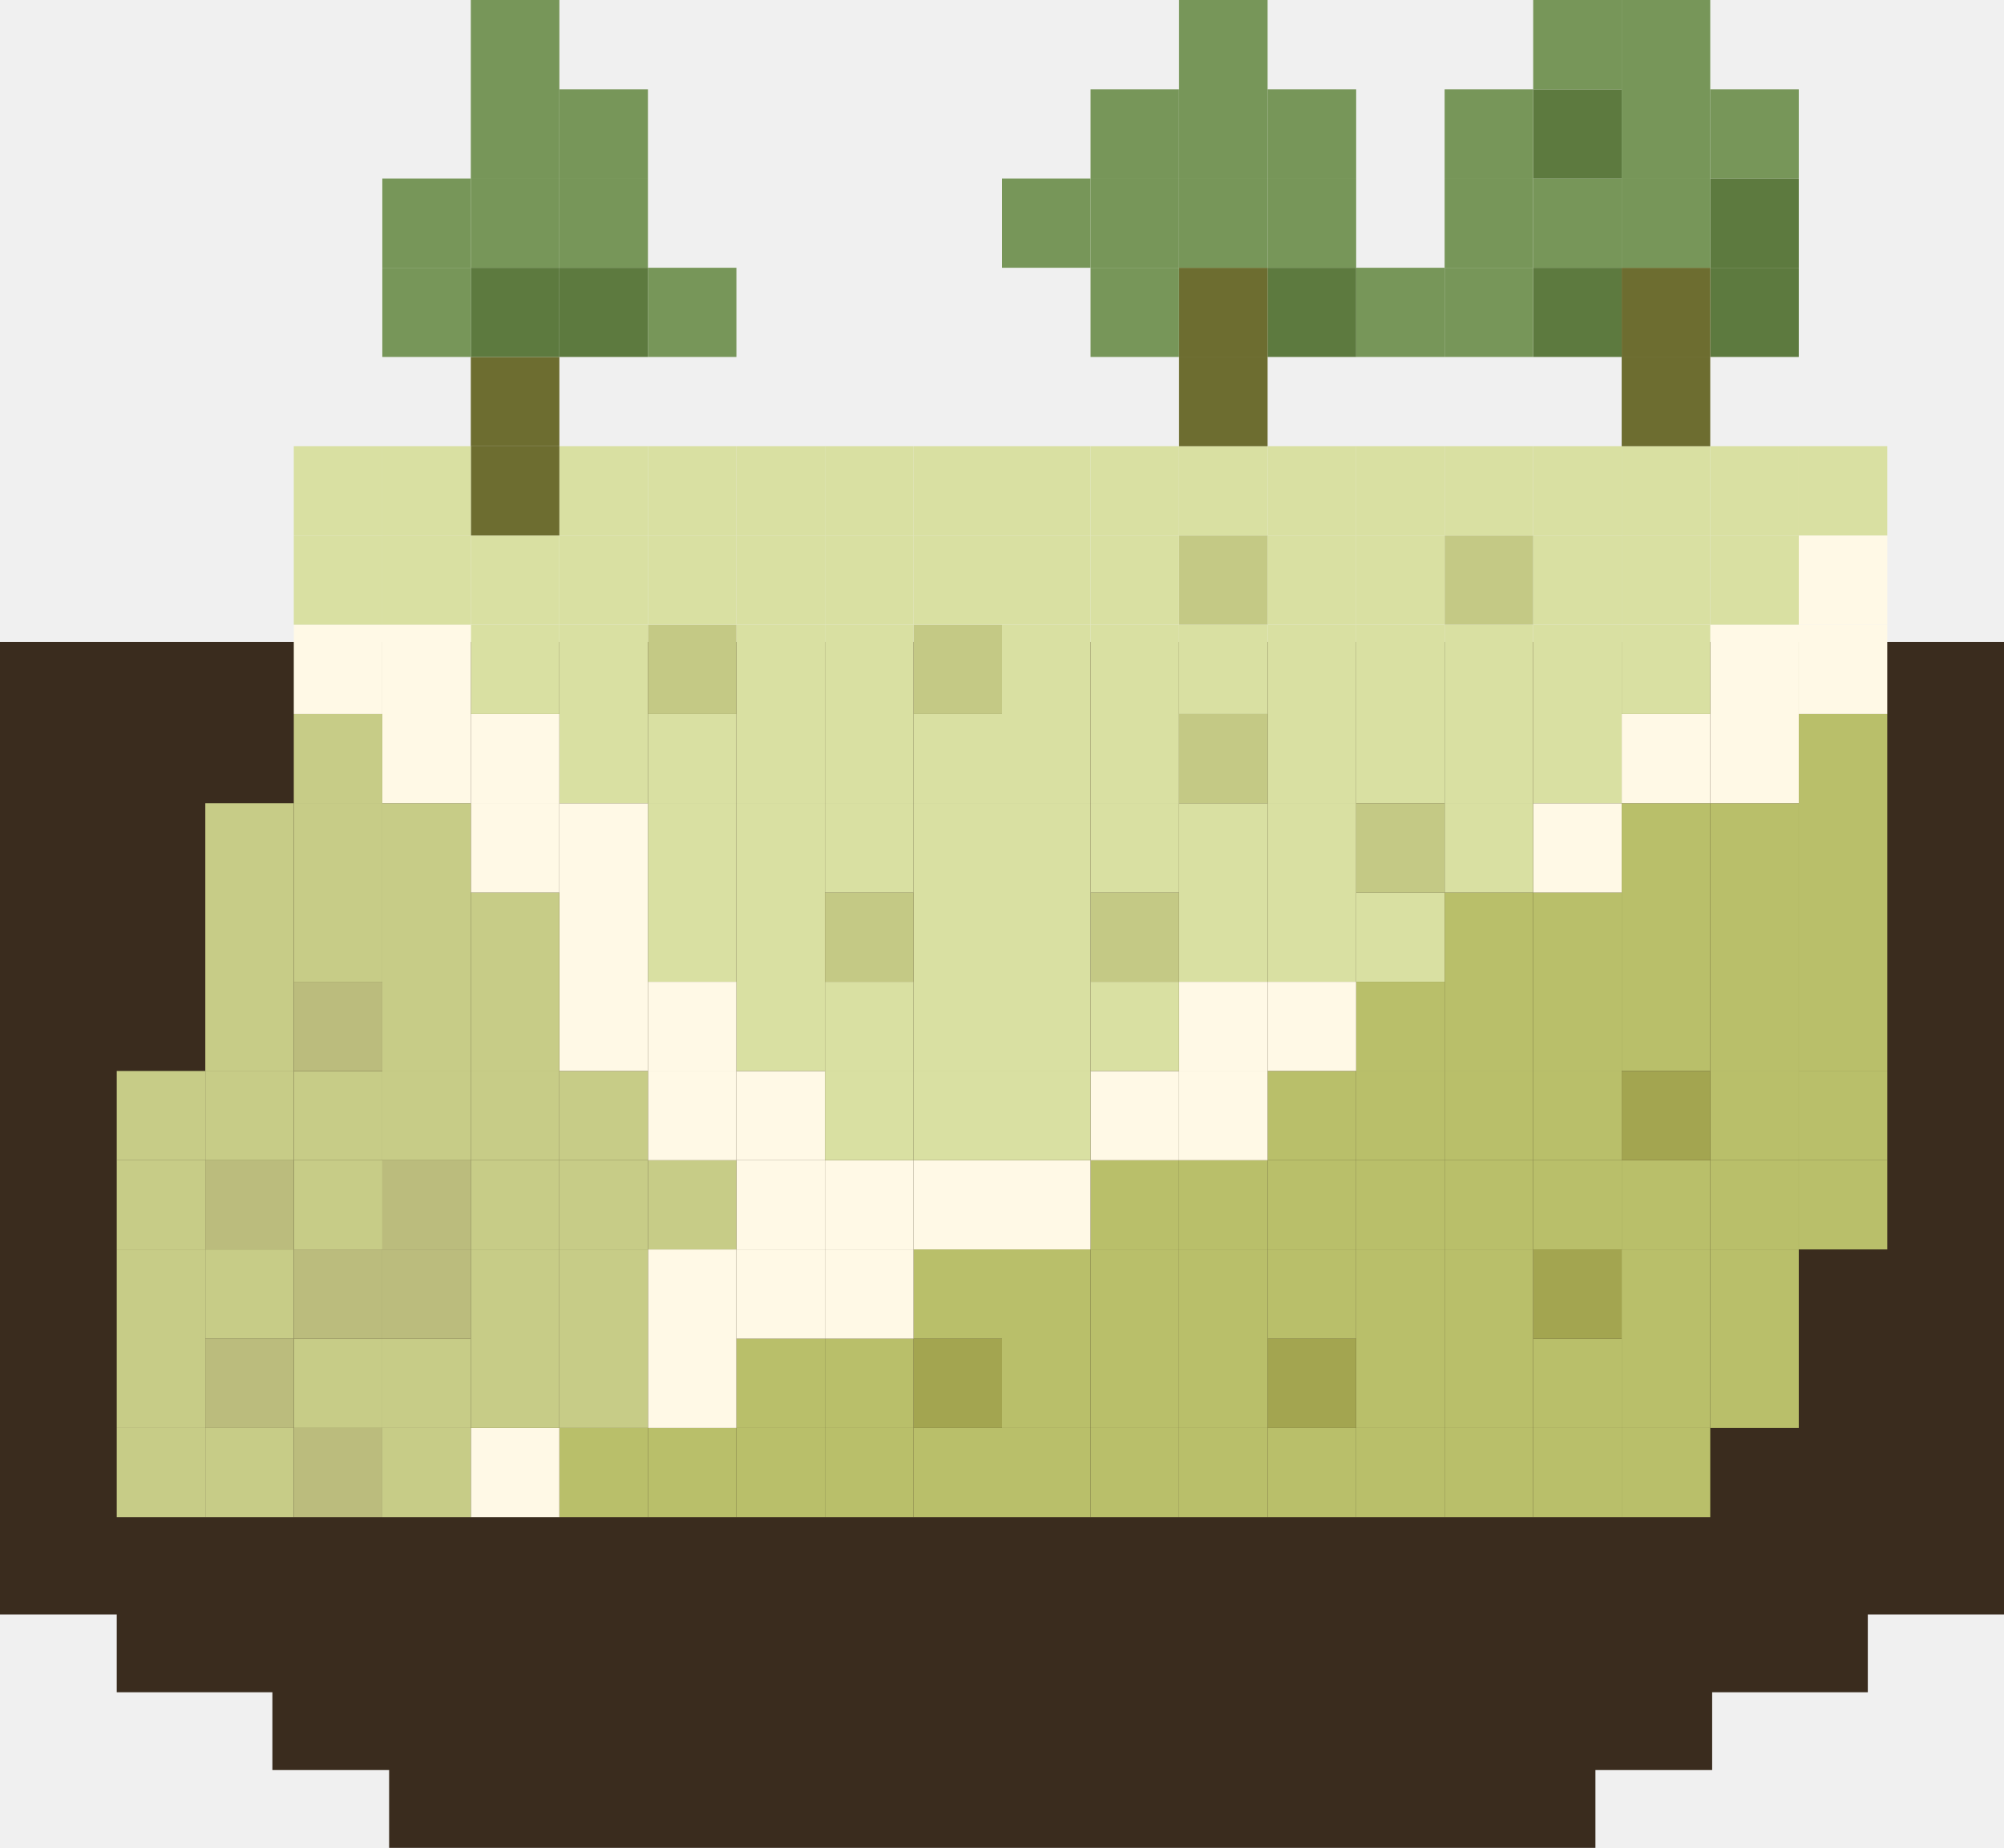
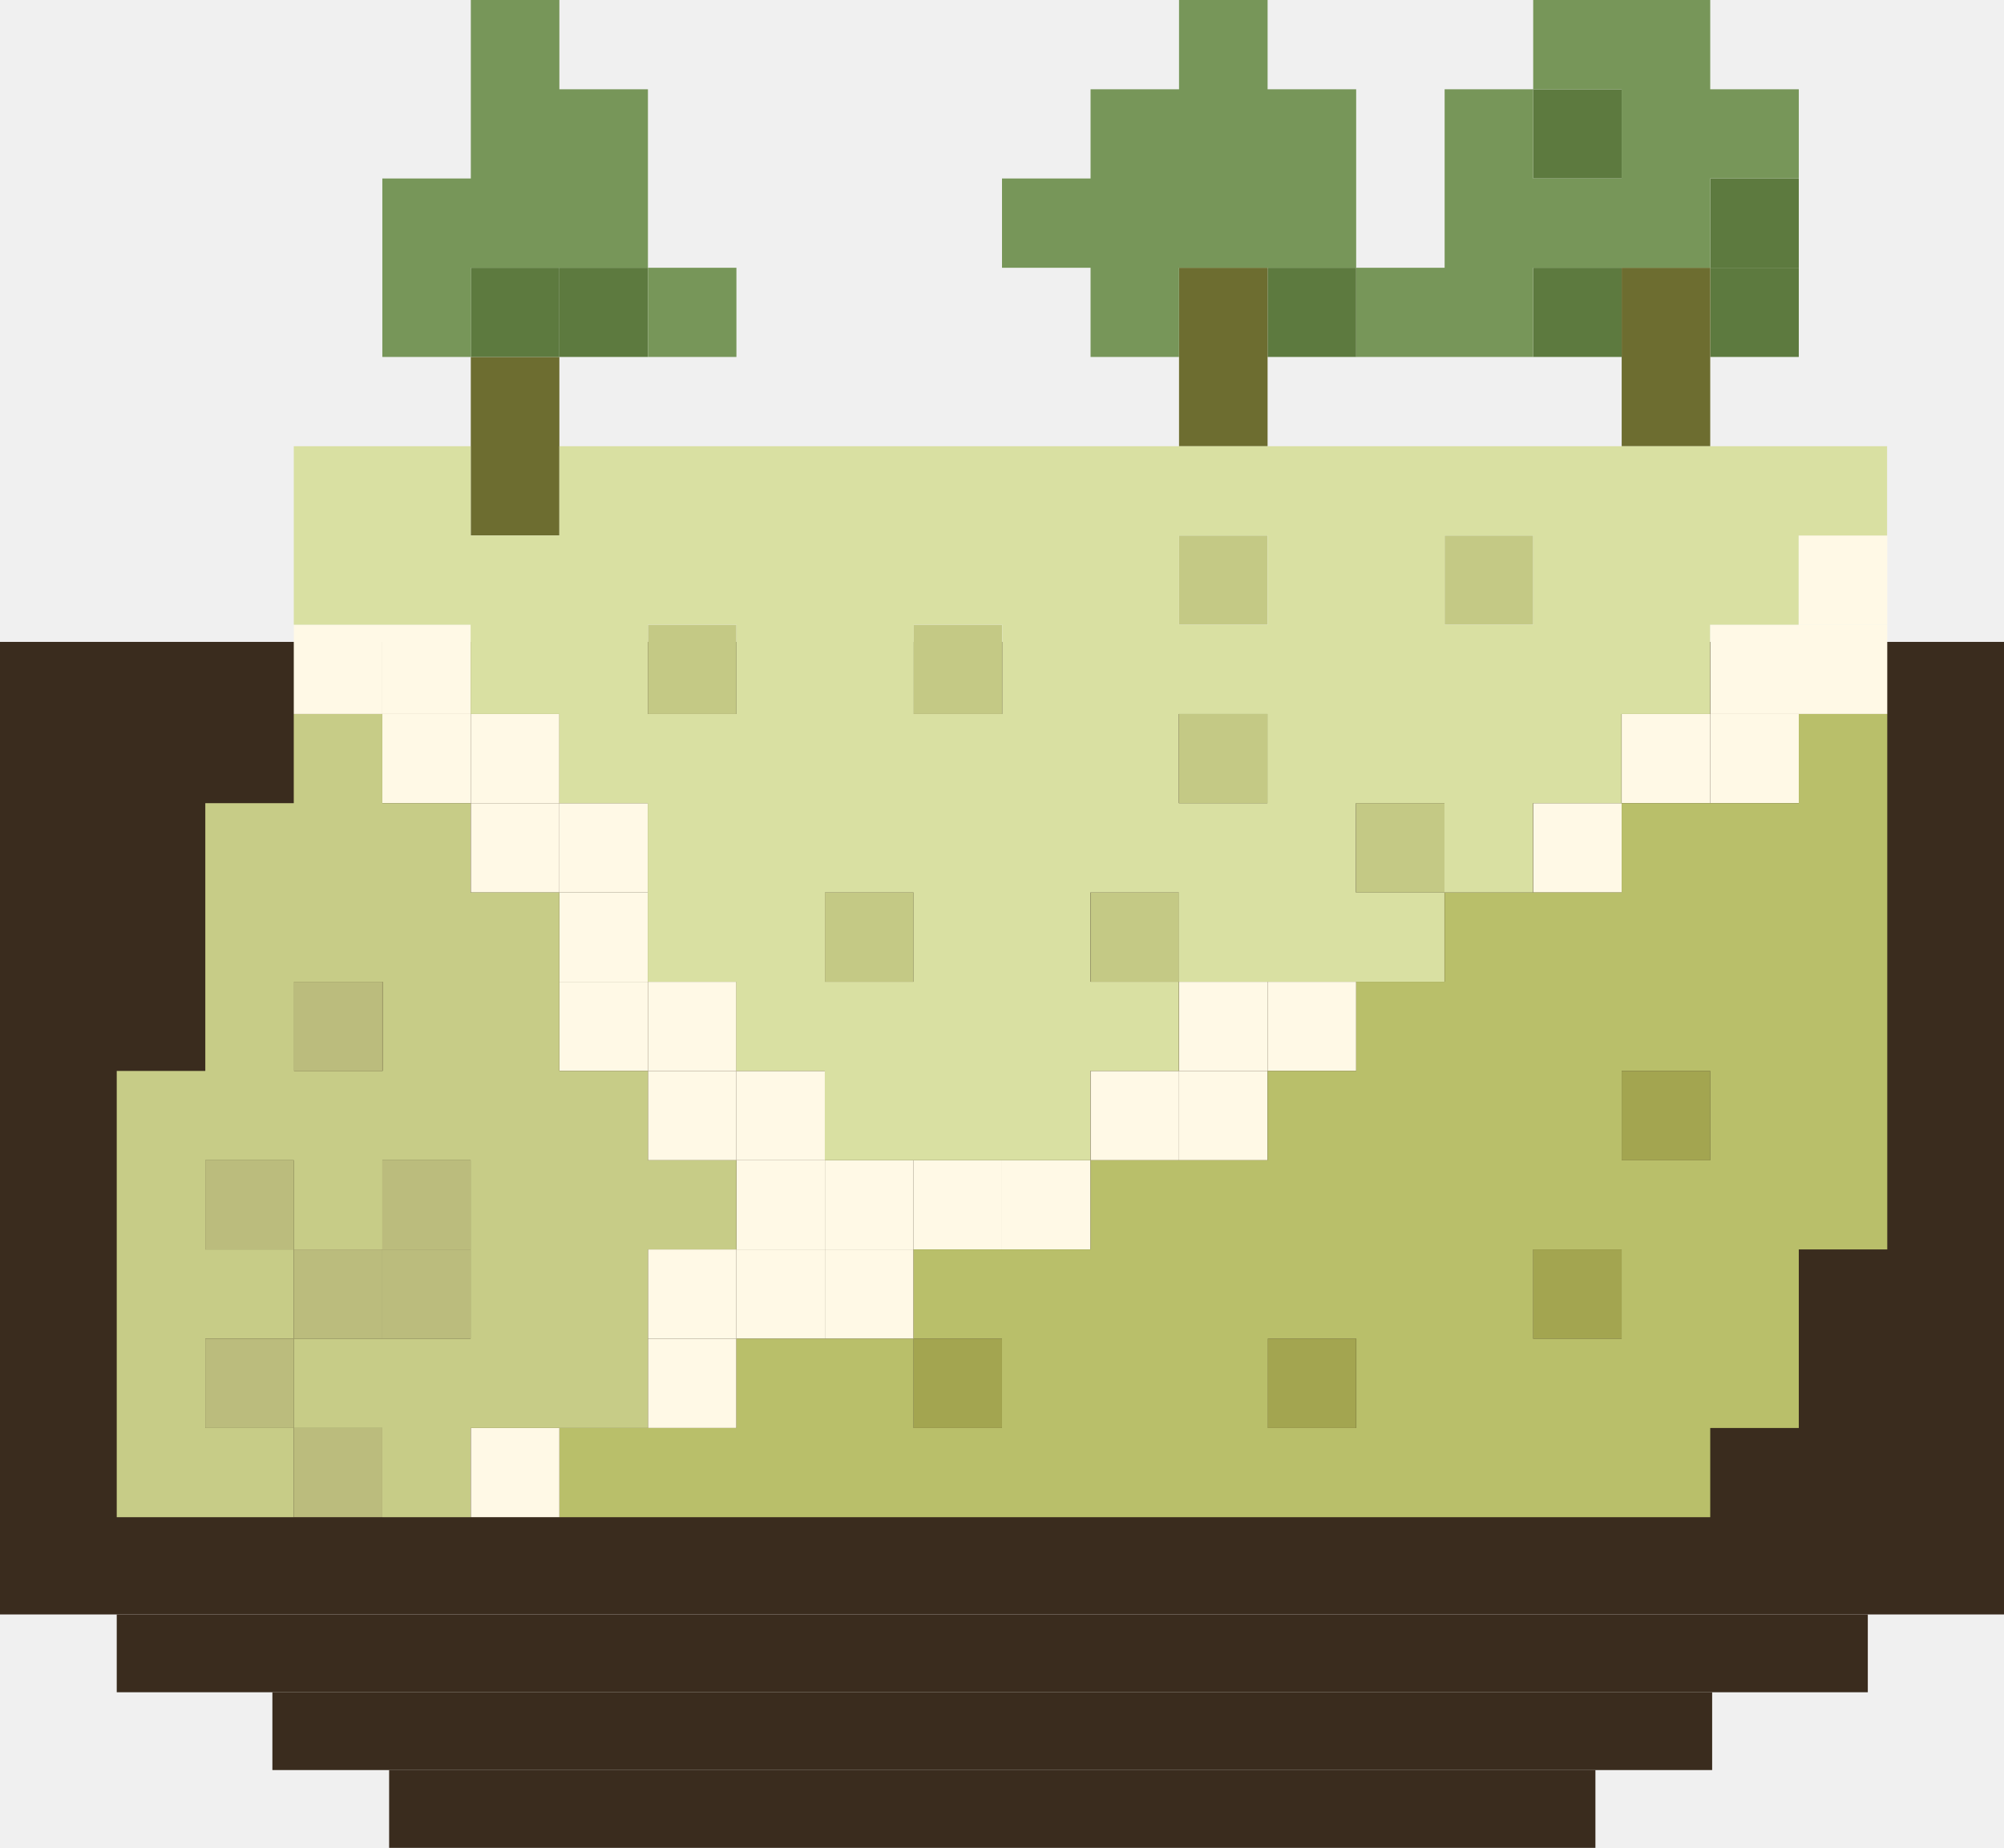
- <svg xmlns="http://www.w3.org/2000/svg" width="103" height="95" fill="none">
-   <path fill="#3A2C1E" d="M0 33h103v50H0zM6 83h90v4H6zM14 87h74v4H14zM20 91h62v4H20z" />
-   <g clip-path="url(#a)">
-     <path d="M97 59.648h-4.547v4.586H97v-4.586Z" fill="#B9BF6A" />
-     <path d="M97 55.059h-4.547v4.59H97v-4.59ZM97 50.473h-4.547v4.585H97v-4.585ZM97 45.883h-4.547v4.59H97v-4.59ZM97 41.293h-4.547v4.59H97v-4.59ZM97 36.707h-4.547v4.585H97v-4.585Z" fill="#B9BF6A" />
-     <path d="M97 32.117h-4.547v4.59H97v-4.59Z" fill="#FFF9E6" />
-     <path d="M97 27.531h-4.547v4.586H97V27.53Z" fill="#FFF9E6" />
-     <path d="M97 22.941h-4.547v4.59H97v-4.59Z" fill="#D9E0A2" />
-     <path d="M92.452 68.824H87.9v4.59h4.552v-4.59ZM92.452 64.234H87.9v4.59h4.552v-4.59Z" fill="#B9BF6A" />
-     <path d="M92.452 59.648H87.9v4.586h4.552v-4.586Z" fill="#B9BF6A" />
-     <path d="M92.452 55.059H87.9v4.59h4.552v-4.59ZM92.452 50.473H87.9v4.585h4.552v-4.585ZM92.452 45.883H87.9v4.59h4.552v-4.59ZM92.452 41.293H87.9v4.59h4.552v-4.59Z" fill="#B9BF6A" />
-     <path d="M92.452 36.707H87.9v4.585h4.552v-4.585ZM92.452 32.117H87.9v4.59h4.552v-4.59Z" fill="#FFF9E6" />
-     <path d="M92.452 27.531H87.9v4.586h4.552V27.53Z" fill="#D9E0A2" />
-     <path d="M92.452 22.941H87.9v4.59h4.552v-4.59Z" fill="#D9E0A2" />
-     <path d="M92.452 13.766H87.9v4.585h4.552v-4.585Z" fill="#5D7A3F" />
-     <path d="M92.452 9.176H87.9v4.59h4.552v-4.59Z" fill="#5D7A3F" />
-     <path d="M92.452 4.59H87.9v4.585h4.552V4.59Z" fill="#779659" />
-     <path d="M87.901 73.415H83.35V78h4.552v-4.585ZM87.901 68.824H83.35v4.59h4.552v-4.59ZM87.901 64.234H83.35v4.59h4.552v-4.59Z" fill="#B9BF6A" />
-     <path d="M87.901 59.648H83.35v4.586h4.552v-4.586Z" fill="#B9BF6A" />
-     <path d="M87.901 55.059H83.35v4.59h4.552v-4.59Z" fill="#A3A550" />
-     <path d="M87.901 50.473H83.35v4.585h4.552v-4.585ZM87.901 45.883H83.35v4.59h4.552v-4.59ZM87.901 41.293H83.35v4.59h4.552v-4.59Z" fill="#B9BF6A" />
-     <path d="M87.901 36.707H83.35v4.585h4.552v-4.585Z" fill="#FFF9E6" />
-     <path d="M87.901 32.117H83.35v4.59h4.552v-4.59Z" fill="#D9E0A2" />
-     <path d="M87.901 27.531H83.35v4.586h4.552V27.53Z" fill="#D9E0A2" />
-     <path d="M87.901 22.941H83.35v4.59h4.552v-4.59Z" fill="#D9E0A2" />
-     <path d="M87.901 18.352H83.35v4.59h4.552v-4.59ZM87.901 13.766H83.35v4.585h4.552v-4.585Z" fill="#6D6D30" />
-     <path d="M87.901 9.176H83.35v4.59h4.552v-4.59ZM87.901 4.59H83.35v4.585h4.552V4.59ZM87.901 0H83.35v4.59h4.552V0Z" fill="#779659" />
-     <path d="M83.349 73.415h-4.547V78h4.547v-4.585ZM83.349 68.824h-4.547v4.59h4.547v-4.59Z" fill="#B9BF6A" />
-     <path d="M83.349 64.234h-4.547v4.59h4.547v-4.59Z" fill="#A3A550" />
-     <path d="M83.349 59.648h-4.547v4.586h4.547v-4.586Z" fill="#B9BF6A" />
-     <path d="M83.349 55.059h-4.547v4.59h4.547v-4.59ZM83.349 50.473h-4.547v4.585h4.547v-4.585ZM83.349 45.883h-4.547v4.59h4.547v-4.59Z" fill="#B9BF6A" />
-     <path d="M83.349 41.293h-4.547v4.59h4.547v-4.59Z" fill="#FFF9E6" />
-     <path d="M83.349 36.707h-4.547v4.585h4.547v-4.585ZM83.349 32.117h-4.547v4.59h4.547v-4.59Z" fill="#D9E0A2" />
-     <path d="M83.349 27.531h-4.547v4.586h4.547V27.53Z" fill="#D9E0A2" />
-     <path d="M83.349 22.941h-4.547v4.59h4.547v-4.59Z" fill="#D9E0A2" />
-     <path d="M83.349 13.766h-4.547v4.585h4.547v-4.585Z" fill="#5D7A3F" />
-     <path d="M83.349 9.176h-4.547v4.59h4.547v-4.59Z" fill="#779659" />
-     <path d="M83.349 4.59h-4.547v4.585h4.547V4.59Z" fill="#5D7A3F" />
-     <path d="M83.349 0h-4.547v4.59h4.547V0Z" fill="#779659" />
-     <path d="M78.802 73.415H74.25V78h4.552v-4.585ZM78.802 68.824H74.25v4.59h4.552v-4.59ZM78.802 64.234H74.25v4.59h4.552v-4.59Z" fill="#B9BF6A" />
-     <path d="M78.802 59.648H74.25v4.586h4.552v-4.586Z" fill="#B9BF6A" />
-     <path d="M78.802 55.059H74.25v4.59h4.552v-4.59ZM78.802 50.473H74.25v4.585h4.552v-4.585ZM78.802 45.883H74.25v4.59h4.552v-4.59Z" fill="#B9BF6A" />
-     <path d="M78.802 41.293H74.25v4.59h4.552v-4.59ZM78.802 36.707H74.25v4.585h4.552v-4.585ZM78.802 32.117H74.25v4.59h4.552v-4.59Z" fill="#D9E0A2" />
-     <path d="M78.802 27.531H74.25v4.586h4.552V27.53Z" fill="#C4C985" />
-     <path d="M78.802 22.941H74.25v4.59h4.552v-4.59Z" fill="#D9E0A2" />
-     <path d="M78.802 13.766H74.25v4.585h4.552v-4.585Z" fill="#779659" />
-     <path d="M78.802 9.176H74.25v4.59h4.552v-4.59ZM78.802 4.59H74.25v4.585h4.552V4.59Z" fill="#779659" />
-     <path d="M74.25 73.415h-4.547V78h4.547v-4.585ZM74.25 68.824h-4.547v4.59h4.547v-4.59ZM74.25 64.234h-4.547v4.59h4.547v-4.59Z" fill="#B9BF6A" />
-     <path d="M74.25 59.648h-4.547v4.586h4.547v-4.586Z" fill="#B9BF6A" />
-     <path d="M74.25 55.059h-4.547v4.59h4.547v-4.59ZM74.25 50.473h-4.547v4.585h4.547v-4.585Z" fill="#B9BF6A" />
-     <path d="M74.25 45.883h-4.547v4.59h4.547v-4.59Z" fill="#D9E0A2" />
-     <path d="M74.25 41.293h-4.547v4.59h4.547v-4.59Z" fill="#C4C985" />
-     <path d="M74.25 36.707h-4.547v4.585h4.547v-4.585ZM74.25 32.117h-4.547v4.59h4.547v-4.59Z" fill="#D9E0A2" />
-     <path d="M74.25 27.531h-4.547v4.586h4.547V27.53Z" fill="#D9E0A2" />
-     <path d="M74.25 22.941h-4.547v4.59h4.547v-4.59Z" fill="#D9E0A2" />
-     <path d="M74.25 13.766h-4.547v4.585h4.547v-4.585Z" fill="#779659" />
-     <path d="M69.703 73.415h-4.552V78h4.552v-4.585Z" fill="#B9BF6A" />
-     <path d="M69.703 68.824h-4.552v4.59h4.552v-4.59Z" fill="#A3A550" />
-     <path d="M69.703 64.234h-4.552v4.59h4.552v-4.59Z" fill="#B9BF6A" />
-     <path d="M69.703 59.648h-4.552v4.586h4.552v-4.586Z" fill="#B9BF6A" />
-     <path d="M69.703 55.059h-4.552v4.59h4.552v-4.59Z" fill="#B9BF6A" />
-     <path d="M69.703 50.473h-4.552v4.585h4.552v-4.585Z" fill="#FFF9E6" />
-     <path d="M69.703 45.883h-4.552v4.59h4.552v-4.59ZM69.703 41.293h-4.552v4.59h4.552v-4.59ZM69.703 36.707h-4.552v4.585h4.552v-4.585ZM69.703 32.117h-4.552v4.59h4.552v-4.59Z" fill="#D9E0A2" />
-     <path d="M69.703 27.531h-4.552v4.586h4.552V27.53Z" fill="#D9E0A2" />
-     <path d="M69.703 22.941h-4.552v4.59h4.552v-4.59Z" fill="#D9E0A2" />
-     <path d="M69.703 13.766h-4.552v4.585h4.552v-4.585Z" fill="#5D7A3F" />
-     <path d="M69.703 9.176h-4.552v4.59h4.552v-4.59ZM69.703 4.59h-4.552v4.585h4.552V4.59Z" fill="#779659" />
-     <path d="M65.15 73.415H60.6V78h4.551v-4.585ZM65.15 68.824H60.6v4.59h4.551v-4.59ZM65.15 64.234H60.6v4.59h4.551v-4.59Z" fill="#B9BF6A" />
-     <path d="M65.15 59.648H60.6v4.586h4.551v-4.586Z" fill="#B9BF6A" />
-     <path d="M65.15 55.059H60.6v4.59h4.551v-4.59ZM65.15 50.473H60.6v4.585h4.551v-4.585Z" fill="#FFF9E6" />
-     <path d="M65.15 45.883H60.6v4.59h4.551v-4.59ZM65.15 41.293H60.6v4.59h4.551v-4.59Z" fill="#D9E0A2" />
-     <path d="M65.15 36.707H60.6v4.585h4.551v-4.585Z" fill="#C4C985" />
-     <path d="M65.15 32.117H60.6v4.59h4.551v-4.59Z" fill="#D9E0A2" />
-     <path d="M65.15 27.531H60.6v4.586h4.551V27.53Z" fill="#C4C985" />
-     <path d="M65.15 22.941H60.6v4.59h4.551v-4.59Z" fill="#D9E0A2" />
-     <path d="M65.15 18.352H60.6v4.59h4.551v-4.59ZM65.15 13.766H60.6v4.585h4.551v-4.585Z" fill="#6D6D30" />
-     <path d="M65.15 9.176H60.6v4.59h4.551v-4.59ZM65.15 4.59H60.6v4.585h4.551V4.59ZM65.15 0H60.6v4.59h4.551V0Z" fill="#779659" />
-     <path d="M60.599 73.415h-4.547V78h4.547v-4.585ZM60.599 68.824h-4.547v4.59h4.547v-4.59ZM60.599 64.234h-4.547v4.59h4.547v-4.59Z" fill="#B9BF6A" />
-     <path d="M60.599 59.648h-4.547v4.586h4.547v-4.586Z" fill="#B9BF6A" />
-     <path d="M60.599 55.059h-4.547v4.59h4.547v-4.59Z" fill="#FFF9E6" />
-     <path d="M60.599 50.473h-4.547v4.585h4.547v-4.585Z" fill="#D9E0A2" />
-     <path d="M60.599 45.883h-4.547v4.59h4.547v-4.59Z" fill="#C4C985" />
-     <path d="M60.599 41.293h-4.547v4.59h4.547v-4.59ZM60.599 36.707h-4.547v4.585h4.547v-4.585ZM60.599 32.117h-4.547v4.59h4.547v-4.59Z" fill="#D9E0A2" />
-     <path d="M60.599 27.531h-4.547v4.586h4.547V27.53Z" fill="#D9E0A2" />
-     <path d="M60.599 22.941h-4.547v4.59h4.547v-4.59Z" fill="#D9E0A2" />
-     <path d="M60.599 13.766h-4.547v4.585h4.547v-4.585Z" fill="#779659" />
-     <path d="M60.599 9.176h-4.547v4.59h4.547v-4.59ZM60.599 4.59h-4.547v4.585h4.547V4.59Z" fill="#779659" />
-     <path d="M56.052 73.415H51.5V78h4.552v-4.585ZM56.052 68.824H51.5v4.59h4.552v-4.59ZM56.052 64.234H51.5v4.59h4.552v-4.59Z" fill="#B9BF6A" />
-     <path d="M56.052 59.648H51.5v4.586h4.552v-4.586Z" fill="#FFF9E6" />
-     <path d="M56.052 55.059H51.5v4.59h4.552v-4.59ZM56.052 50.473H51.5v4.585h4.552v-4.585ZM56.052 45.883H51.5v4.59h4.552v-4.59ZM56.052 41.293H51.5v4.59h4.552v-4.59ZM56.052 36.707H51.5v4.585h4.552v-4.585ZM56.052 32.117H51.5v4.59h4.552v-4.59Z" fill="#D9E0A2" />
-     <path d="M56.052 27.531H51.5v4.586h4.552V27.53Z" fill="#D9E0A2" />
-     <path d="M56.052 22.941H51.5v4.59h4.552v-4.59Z" fill="#D9E0A2" />
-     <path d="M56.052 9.176H51.5v4.59h4.552v-4.59Z" fill="#779659" />
-     <path d="M51.5 73.415h-4.547V78H51.5v-4.585Z" fill="#B9BF6A" />
-     <path d="M51.5 68.824h-4.547v4.59H51.5v-4.59Z" fill="#A3A550" />
-     <path d="M51.5 64.234h-4.547v4.59H51.5v-4.59Z" fill="#B9BF6A" />
-     <path d="M51.5 59.648h-4.547v4.586H51.5v-4.586Z" fill="#FFF9E6" />
-     <path d="M51.5 55.059h-4.547v4.59H51.5v-4.59ZM51.5 50.473h-4.547v4.585H51.5v-4.585ZM51.5 45.883h-4.547v4.59H51.5v-4.59ZM51.5 41.293h-4.547v4.59H51.5v-4.59ZM51.5 36.707h-4.547v4.585H51.5v-4.585Z" fill="#D9E0A2" />
-     <path d="M51.5 32.117h-4.547v4.59H51.5v-4.59Z" fill="#C4C985" />
-     <path d="M51.5 27.531h-4.547v4.586H51.5V27.53Z" fill="#D9E0A2" />
-     <path d="M51.5 22.941h-4.547v4.59H51.5v-4.59Z" fill="#D9E0A2" />
-     <path d="M46.953 73.415h-4.552V78h4.552v-4.585ZM46.953 68.824h-4.552v4.59h4.552v-4.59Z" fill="#B9BF6A" />
-     <path d="M46.953 64.234h-4.552v4.59h4.552v-4.59Z" fill="#FFF9E6" />
-     <path d="M46.953 59.648h-4.552v4.586h4.552v-4.586Z" fill="#FFF9E6" />
-     <path d="M46.953 55.059h-4.552v4.59h4.552v-4.59ZM46.953 50.473h-4.552v4.585h4.552v-4.585Z" fill="#D9E0A2" />
-     <path d="M46.953 45.883h-4.552v4.59h4.552v-4.59Z" fill="#C4C985" />
-     <path d="M46.953 41.293h-4.552v4.59h4.552v-4.59ZM46.953 36.707h-4.552v4.585h4.552v-4.585ZM46.953 32.117h-4.552v4.59h4.552v-4.59Z" fill="#D9E0A2" />
-     <path d="M46.953 27.531h-4.552v4.586h4.552V27.53Z" fill="#D9E0A2" />
-     <path d="M46.953 22.941h-4.552v4.59h4.552v-4.59Z" fill="#D9E0A2" />
-     <path d="M42.4 73.415H37.85V78H42.4v-4.585ZM42.4 68.824H37.85v4.59H42.4v-4.59Z" fill="#B9BF6A" />
-     <path d="M42.4 64.234H37.85v4.59H42.4v-4.59Z" fill="#FFF9E6" />
-     <path d="M42.4 59.648H37.85v4.586H42.4v-4.586Z" fill="#FFF9E6" />
-     <path d="M42.4 55.059H37.85v4.59H42.4v-4.59Z" fill="#FFF9E6" />
-     <path d="M42.4 50.473H37.85v4.585H42.4v-4.585ZM42.4 45.883H37.85v4.59H42.4v-4.59ZM42.4 41.293H37.85v4.59H42.4v-4.59ZM42.4 36.707H37.85v4.585H42.4v-4.585ZM42.4 32.117H37.85v4.59H42.4v-4.59Z" fill="#D9E0A2" />
-     <path d="M42.4 27.531H37.85v4.586H42.4V27.53Z" fill="#D9E0A2" />
-     <path d="M42.4 22.941H37.85v4.59H42.4v-4.59Z" fill="#D9E0A2" />
-     <path d="M37.849 73.415h-4.547V78h4.547v-4.585Z" fill="#B9BF6A" />
-     <path d="M37.849 68.824h-4.547v4.59h4.547v-4.59ZM37.849 64.234h-4.547v4.59h4.547v-4.59Z" fill="#FFF9E6" />
-     <path d="M37.849 59.648h-4.547v4.586h4.547v-4.586Z" fill="#C7CC87" />
-     <path d="M37.849 55.059h-4.547v4.59h4.547v-4.59ZM37.849 50.473h-4.547v4.585h4.547v-4.585Z" fill="#FFF9E6" />
-     <path d="M37.849 45.883h-4.547v4.59h4.547v-4.59ZM37.849 41.293h-4.547v4.59h4.547v-4.59ZM37.849 36.707h-4.547v4.585h4.547v-4.585Z" fill="#D9E0A2" />
-     <path d="M37.849 32.117h-4.547v4.59h4.547v-4.59Z" fill="#C4C985" />
-     <path d="M37.849 27.531h-4.547v4.586h4.547V27.53Z" fill="#D9E0A2" />
-     <path d="M37.849 22.941h-4.547v4.59h4.547v-4.59Z" fill="#D9E0A2" />
-     <path d="M37.849 13.766h-4.547v4.585h4.547v-4.585Z" fill="#779659" />
-     <path d="M33.302 73.415H28.75V78h4.552v-4.585Z" fill="#B9BF6A" />
-     <path d="M33.302 68.824H28.75v4.59h4.552v-4.59ZM33.302 64.234H28.75v4.59h4.552v-4.59Z" fill="#C7CC87" />
-     <path d="M33.302 59.648H28.75v4.586h4.552v-4.586Z" fill="#C7CC87" />
-     <path d="M33.302 55.059H28.75v4.59h4.552v-4.59Z" fill="#C7CC87" />
-     <path d="M33.302 50.473H28.75v4.585h4.552v-4.585ZM33.302 45.883H28.75v4.59h4.552v-4.59ZM33.302 41.293H28.75v4.59h4.552v-4.59Z" fill="#FFF9E6" />
-     <path d="M33.302 36.707H28.75v4.585h4.552v-4.585ZM33.302 32.117H28.75v4.59h4.552v-4.59Z" fill="#D9E0A2" />
-     <path d="M33.302 27.531H28.75v4.586h4.552V27.53Z" fill="#D9E0A2" />
-     <path d="M33.302 22.941H28.75v4.59h4.552v-4.59Z" fill="#D9E0A2" />
-     <path d="M33.302 13.766H28.75v4.585h4.552v-4.585Z" fill="#5D7A3F" />
-     <path d="M33.302 9.176H28.75v4.59h4.552v-4.59ZM33.302 4.59H28.75v4.585h4.552V4.59Z" fill="#779659" />
-     <path d="M28.75 73.415h-4.552V78h4.552v-4.585Z" fill="#FFF9E6" />
-     <path d="M28.75 68.824h-4.552v4.59h4.552v-4.59ZM28.75 64.234h-4.552v4.59h4.552v-4.59Z" fill="#C7CC87" />
-     <path d="M28.75 59.648h-4.552v4.586h4.552v-4.586Z" fill="#C7CC87" />
-     <path d="M28.75 55.059h-4.552v4.59h4.552v-4.59ZM28.75 50.473h-4.552v4.585h4.552v-4.585ZM28.75 45.883h-4.552v4.59h4.552v-4.59Z" fill="#C7CC87" />
-     <path d="M28.75 41.293h-4.552v4.59h4.552v-4.59ZM28.75 36.707h-4.552v4.585h4.552v-4.585Z" fill="#FFF9E6" />
-     <path d="M28.75 32.117h-4.552v4.59h4.552v-4.59Z" fill="#D9E0A2" />
-     <path d="M28.75 27.531h-4.552v4.586h4.552V27.53Z" fill="#D9E0A2" />
-     <path d="M28.75 22.941h-4.552v4.59h4.552v-4.59Z" fill="#6D6D30" />
-     <path d="M28.75 18.352h-4.552v4.59h4.552v-4.59Z" fill="#6D6D30" />
-     <path d="M28.75 13.766h-4.552v4.585h4.552v-4.585Z" fill="#5D7A3F" />
-     <path d="M28.75 9.176h-4.552v4.59h4.552v-4.59ZM28.75 4.59h-4.552v4.585h4.552V4.59ZM28.75 0h-4.552v4.59h4.552V0Z" fill="#779659" />
-     <path d="M24.199 73.415H19.65V78H24.2v-4.585ZM24.199 68.824H19.65v4.59H24.2v-4.59Z" fill="#C7CC87" />
-     <path d="M24.199 64.234H19.65v4.59H24.2v-4.59Z" fill="#BBBC7D" />
-     <path d="M24.199 59.648H19.65v4.586H24.2v-4.586Z" fill="#BBBC7D" />
-     <path d="M24.199 55.059H19.65v4.59H24.2v-4.59ZM24.199 50.473H19.65v4.585H24.2v-4.585ZM24.199 45.883H19.65v4.59H24.2v-4.59ZM24.199 41.293H19.65v4.59H24.2v-4.59Z" fill="#C7CC87" />
-     <path d="M24.199 36.707H19.65v4.585H24.2v-4.585ZM24.199 32.117H19.65v4.59H24.2v-4.59Z" fill="#FFF9E6" />
-     <path d="M24.199 27.531H19.65v4.586H24.2V27.53Z" fill="#D9E0A2" />
-     <path d="M24.199 22.941H19.65v4.59H24.2v-4.59Z" fill="#D9E0A2" />
-     <path d="M24.199 13.766H19.65v4.585H24.2v-4.585Z" fill="#779659" />
-     <path d="M24.199 9.176H19.65v4.59H24.2v-4.59Z" fill="#779659" />
-     <path d="M19.651 73.415H15.1V78h4.551v-4.585Z" fill="#BBBC7D" />
-     <path d="M19.651 68.824H15.1v4.59h4.551v-4.59Z" fill="#C7CC87" />
-     <path d="M19.651 64.234H15.1v4.59h4.551v-4.59Z" fill="#BBBC7D" />
-     <path d="M19.651 59.648H15.1v4.586h4.551v-4.586Z" fill="#C7CC87" />
-     <path d="M19.651 55.059H15.1v4.59h4.551v-4.59Z" fill="#C7CC87" />
-     <path d="M19.651 50.473H15.1v4.585h4.551v-4.585Z" fill="#BBBC7D" />
-     <path d="M19.651 45.883H15.1v4.59h4.551v-4.59ZM19.651 41.293H15.1v4.59h4.551v-4.59ZM19.651 36.707H15.1v4.585h4.551v-4.585Z" fill="#C7CC87" />
-     <path d="M19.651 32.117H15.1v4.59h4.551v-4.59Z" fill="#FFF9E6" />
-     <path d="M19.651 27.531H15.1v4.586h4.551V27.53Z" fill="#D9E0A2" />
-     <path d="M19.651 22.941H15.1v4.59h4.551v-4.59Z" fill="#D9E0A2" />
-     <path d="M15.099 73.415h-4.547V78h4.547v-4.585Z" fill="#C7CC87" />
-     <path d="M15.099 68.824h-4.547v4.59h4.547v-4.59Z" fill="#BBBC7D" />
-     <path d="M15.099 64.234h-4.547v4.59h4.547v-4.59Z" fill="#C7CC87" />
-     <path d="M15.099 59.648h-4.547v4.586h4.547v-4.586Z" fill="#BBBC7D" />
-     <path d="M15.099 55.059h-4.547v4.59h4.547v-4.59ZM15.099 50.473h-4.547v4.585h4.547v-4.585ZM15.099 45.883h-4.547v4.59h4.547v-4.59ZM15.099 41.293h-4.547v4.59h4.547v-4.59ZM10.552 73.415H6V78h4.552v-4.585ZM10.552 68.824H6v4.59h4.552v-4.59ZM10.552 64.234H6v4.59h4.552v-4.59Z" fill="#C7CC87" />
-     <path d="M10.552 59.648H6v4.586h4.552v-4.586Z" fill="#C7CC87" />
-     <path d="M10.552 55.059H6v4.59h4.552v-4.59Z" fill="#C7CC87" />
-   </g>
-   <defs>
-     <clipPath id="a">
-       <path fill="#fff" transform="translate(6)" d="M0 0h91v78H0z" />
-     </clipPath>
-   </defs>
+ <svg xmlns="http://www.w3.org/2000/svg" width="103" height="95" viewBox="0 0 103 95" fill="none">
+   <rect y="33" width="103" height="50" fill="#3A2C1E" />
+   <rect x="6" y="83" width="90" height="4" fill="#3A2C1E" />
+   <rect x="14" y="87" width="74" height="4" fill="#3A2C1E" />
+   <rect x="20" y="91" width="62" height="4" fill="#3A2C1E" />
+   <path d="M97 32.117H92.453V36.707H97V32.117Z" fill="#FFF9E6" />
+   <path d="M97 27.531H92.453V32.117H97V27.531Z" fill="#FFF9E6" />
+   <path d="M92.453 36.707H87.901V41.292H92.453V36.707Z" fill="#FFF9E6" />
+   <path d="M92.453 32.117H87.901V36.707H92.453V32.117Z" fill="#FFF9E6" />
+   <path d="M92.453 13.766H87.901V18.351H92.453V13.766Z" fill="#5D7A3F" />
+   <path d="M92.453 9.176H87.901V13.766H92.453V9.176Z" fill="#5D7A3F" />
+   <path d="M87.901 55.059H83.35V59.649H87.901V55.059Z" fill="#A3A550" />
+   <path d="M87.901 36.707H83.35V41.292H87.901V36.707Z" fill="#FFF9E6" />
+   <path d="M83.349 64.234H78.802V68.825H83.349V64.234Z" fill="#A3A550" />
+   <path d="M83.349 41.293H78.802V45.883H83.349V41.293Z" fill="#FFF9E6" />
+   <path d="M83.349 13.766H78.802V18.351H83.349V13.766Z" fill="#5D7A3F" />
+   <path d="M83.349 4.59H78.802V9.175H83.349V4.59Z" fill="#5D7A3F" />
+   <path d="M78.802 27.531H74.25V32.117H78.802V27.531Z" fill="#C4C985" />
+   <path d="M74.25 41.293H69.703V45.883H74.25V41.293Z" fill="#C4C985" />
+   <path d="M69.703 68.824H65.151V73.414H69.703V68.824Z" fill="#A3A550" />
+   <path d="M69.703 50.474H65.151V55.059H69.703V50.474Z" fill="#FFF9E6" />
+   <path d="M69.703 13.766H65.151V18.351H69.703V13.766Z" fill="#5D7A3F" />
+   <path d="M65.15 55.059H60.599V59.649H65.15V55.059Z" fill="#FFF9E6" />
+   <path d="M65.15 50.474H60.599V55.059H65.15V50.474Z" fill="#FFF9E6" />
+   <path d="M65.15 36.707H60.599V41.292H65.15V36.707Z" fill="#C4C985" />
+   <path d="M65.15 27.531H60.599V32.117H65.15V27.531Z" fill="#C4C985" />
+   <path d="M60.599 55.059H56.052V59.649H60.599V55.059Z" fill="#FFF9E6" />
+   <path d="M60.599 45.883H56.052V50.473H60.599V45.883Z" fill="#C4C985" />
+   <path d="M56.052 59.648H51.5V64.234H56.052V59.648Z" fill="#FFF9E6" />
+   <path d="M51.499 68.824H46.952V73.414H51.499V68.824Z" fill="#A3A550" />
+   <path d="M51.499 59.648H46.952V64.234H51.499V59.648Z" fill="#FFF9E6" />
+   <path d="M51.499 32.117H46.952V36.707H51.499V32.117Z" fill="#C4C985" />
+   <path d="M46.952 64.234H42.4V68.825H46.952V64.234Z" fill="#FFF9E6" />
+   <path d="M46.952 59.648H42.4V64.234H46.952V59.648Z" fill="#FFF9E6" />
+   <path d="M46.952 45.883H42.4V50.473H46.952V45.883Z" fill="#C4C985" />
+   <path d="M42.401 64.234H37.85V68.825H42.401V64.234Z" fill="#FFF9E6" />
+   <path d="M42.401 59.648H37.85V64.234H42.401V59.648Z" fill="#FFF9E6" />
+   <path d="M42.401 55.059H37.85V59.649H42.401V55.059Z" fill="#FFF9E6" />
+   <path d="M37.85 68.824H33.303V73.414H37.85V68.824Z" fill="#FFF9E6" />
+   <path d="M37.85 64.234H33.303V68.825H37.85V64.234Z" fill="#FFF9E6" />
+   <path d="M37.85 55.059H33.303V59.649H37.85V55.059Z" fill="#FFF9E6" />
+   <path d="M37.85 50.474H33.303V55.059H37.85V50.474Z" fill="#FFF9E6" />
+   <path d="M37.85 32.117H33.303V36.707H37.85V32.117Z" fill="#C4C985" />
+   <path d="M92.453 36.707V41.292H83.349V45.883H74.25V50.473H69.703V55.058H65.151V59.648H56.052V64.234H46.953V68.824H51.5V73.414H46.953V68.824H37.849V73.414H28.75V78H87.901V73.414H92.453V64.234H97V36.707H92.453ZM87.901 59.648H83.349V55.058H87.901V59.648ZM83.349 68.824H78.802V64.234H83.349V68.824ZM65.16 73.414V68.824H69.712V73.414H65.16Z" fill="#B9BF6A" />
+   <path d="M33.302 50.474H28.75V55.059H33.302V50.474Z" fill="#FFF9E6" />
+   <path d="M33.302 45.883H28.75V50.473H33.302V45.883Z" fill="#FFF9E6" />
+   <path d="M33.302 41.293H28.75V45.883H33.302V41.293Z" fill="#FFF9E6" />
+   <path d="M33.302 13.766H28.75V18.351H33.302V13.766Z" fill="#5D7A3F" />
+   <path d="M28.75 73.414H24.198V77.999H28.75V73.414Z" fill="#FFF9E6" />
+   <path d="M28.75 41.293H24.198V45.883H28.75V41.293Z" fill="#FFF9E6" />
+   <path d="M28.75 36.707H24.198V41.292H28.75V36.707Z" fill="#FFF9E6" />
+   <path d="M83.35 13.766V18.351V22.941H87.901V18.351V13.766H83.35Z" fill="#6D6D30" />
+   <path d="M60.599 18.351V22.941H65.15V18.351V13.766H60.599V18.351Z" fill="#6D6D30" />
+   <path d="M24.198 22.942V27.532H28.75V22.942V18.352H24.198V22.942Z" fill="#6D6D30" />
+   <path d="M28.75 13.766H24.198V18.351H28.75V13.766Z" fill="#5D7A3F" />
+   <path d="M24.199 64.234H19.651V68.825H24.199V64.234Z" fill="#BBBC7D" />
+   <path d="M24.199 59.648H19.651V64.234H24.199V59.648Z" fill="#BBBC7D" />
+   <path d="M24.199 36.707H19.651V41.292H24.199V36.707Z" fill="#FFF9E6" />
+   <path d="M24.199 32.117H19.651V36.707H24.199V32.117Z" fill="#FFF9E6" />
+   <path d="M87.901 4.59V0H83.349H78.802V4.59H83.349V9.176H78.802V4.59H74.25V9.176V13.766H69.703V18.351H74.25H78.802V13.766H83.349H87.901V9.176H92.453V4.59H87.901Z" fill="#779659" />
+   <path d="M69.703 4.59H65.151V0H60.599V4.59H56.052V9.176H51.5V13.766H56.052V18.351H60.599V13.766H65.151H69.703V9.176V4.59Z" fill="#779659" />
+   <path d="M37.85 13.766H33.303V18.351H37.85V13.766Z" fill="#779659" />
+   <path d="M33.302 4.59H28.75V0H24.199V4.59V9.176H19.651V13.766V18.351H24.199V13.766H28.75H33.302V9.176V4.59Z" fill="#779659" />
+   <path d="M19.651 73.414H15.1V77.999H19.651V73.414Z" fill="#BBBC7D" />
+   <path d="M19.651 64.234H15.1V68.825H19.651V64.234Z" fill="#BBBC7D" />
+   <path d="M19.651 50.474H15.1V55.059H19.651V50.474Z" fill="#BBBC7D" />
+   <path d="M19.651 32.117H15.1V36.707H19.651V32.117Z" fill="#FFF9E6" />
+   <path d="M92.453 22.941H28.75V27.532H24.189V22.941H15.1V32.117H24.189V36.707H28.741V41.293H33.293V50.473H37.84V55.059H42.392V59.649H56.043V55.059H60.59V50.473H56.043V45.883H60.59V50.473H74.241V45.883H69.694V41.293H74.241V45.883H78.793V41.293H83.34V36.707H87.892V32.117H92.444V27.532H96.991V22.941H92.453ZM78.802 27.532V32.117H74.251V27.532H78.802ZM65.151 27.532V32.117H60.6V27.532H65.151ZM46.963 36.707V32.117H51.51V36.707H46.963ZM33.302 32.117H37.85V36.707H33.302V32.117ZM42.401 45.883H46.953V50.473H42.401V45.883ZM60.59 41.293V36.707H65.142V41.293H60.59Z" fill="#D9E0A2" />
+   <path d="M15.099 68.824H10.552V73.414H15.099V68.824Z" fill="#BBBC7D" />
+   <path d="M15.099 59.648H10.552V64.234H15.099V59.648Z" fill="#BBBC7D" />
+   <path d="M33.302 59.648V55.058H28.75V45.883H24.189V41.292H19.651V36.707H15.099V41.292H10.552V55.058H6V78H15.099V73.414H10.552V68.824H15.099V64.234H10.552V59.648H15.099V64.234H19.651V59.648H24.189V68.824H15.099V73.414H19.651V78H24.189V73.414H33.302V64.234H37.849V59.648H33.302ZM15.113 55.058V50.473H19.665V55.058H15.113Z" fill="#C7CC87" />
</svg>
